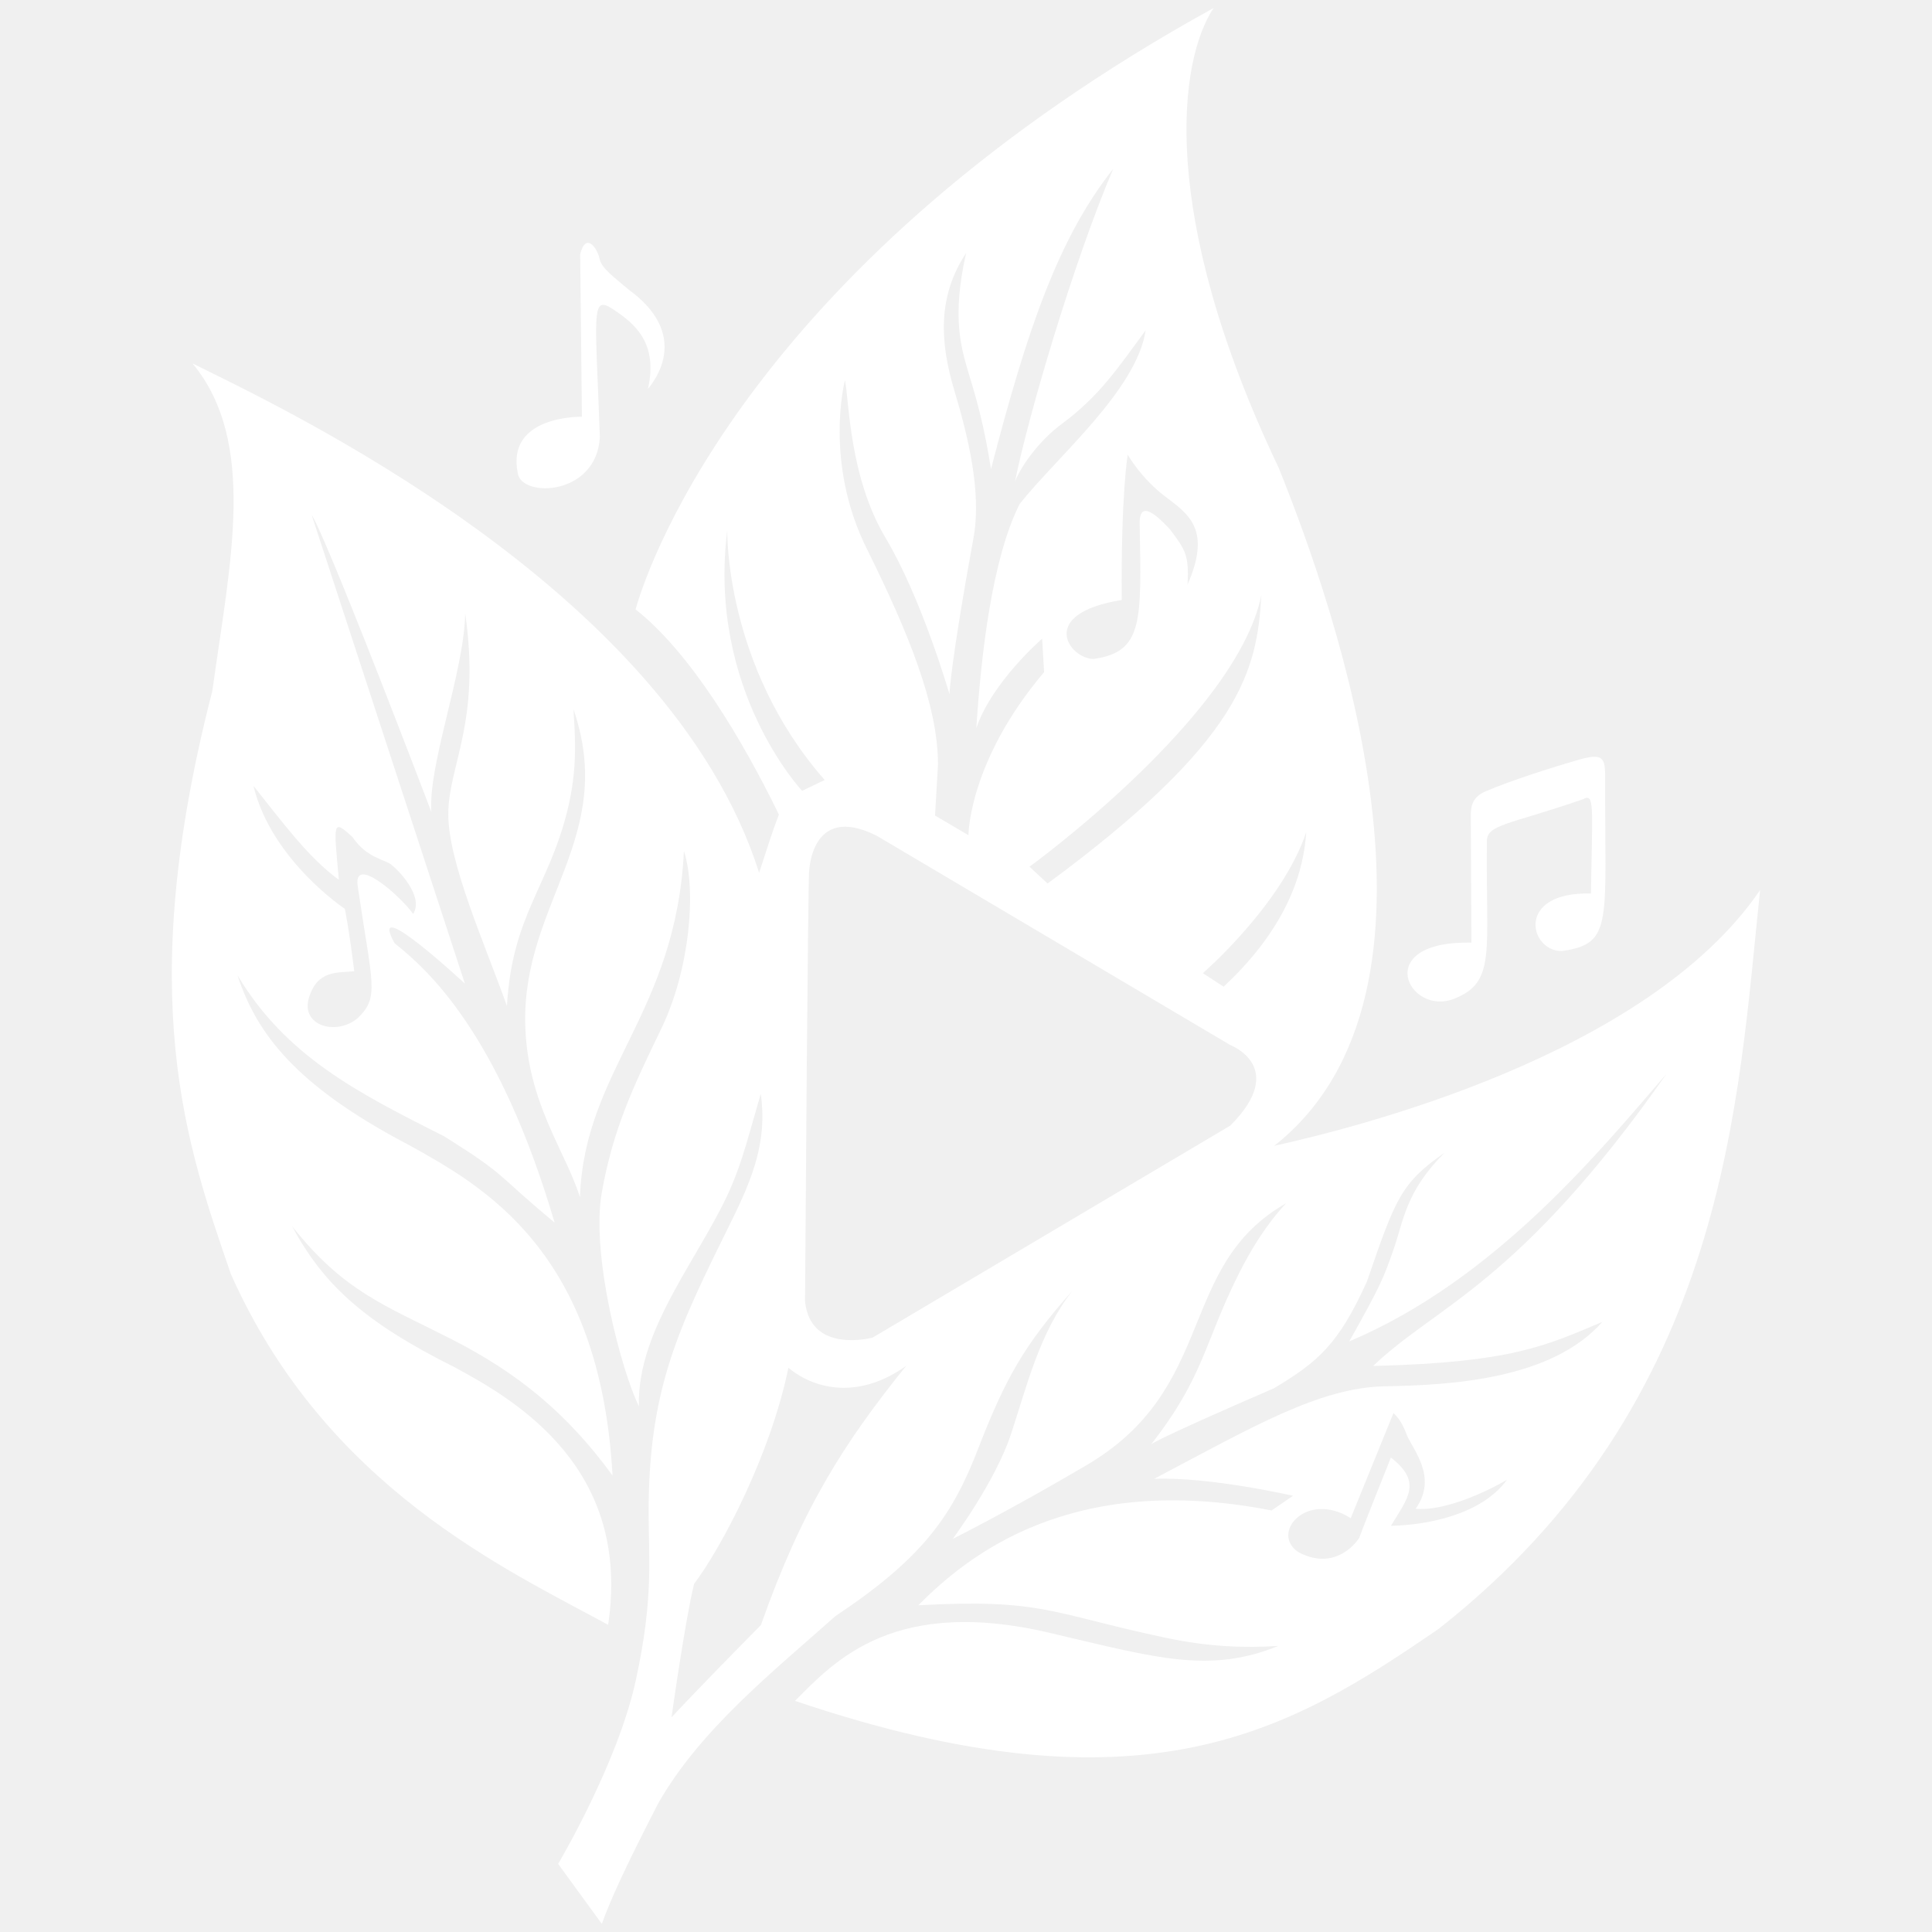
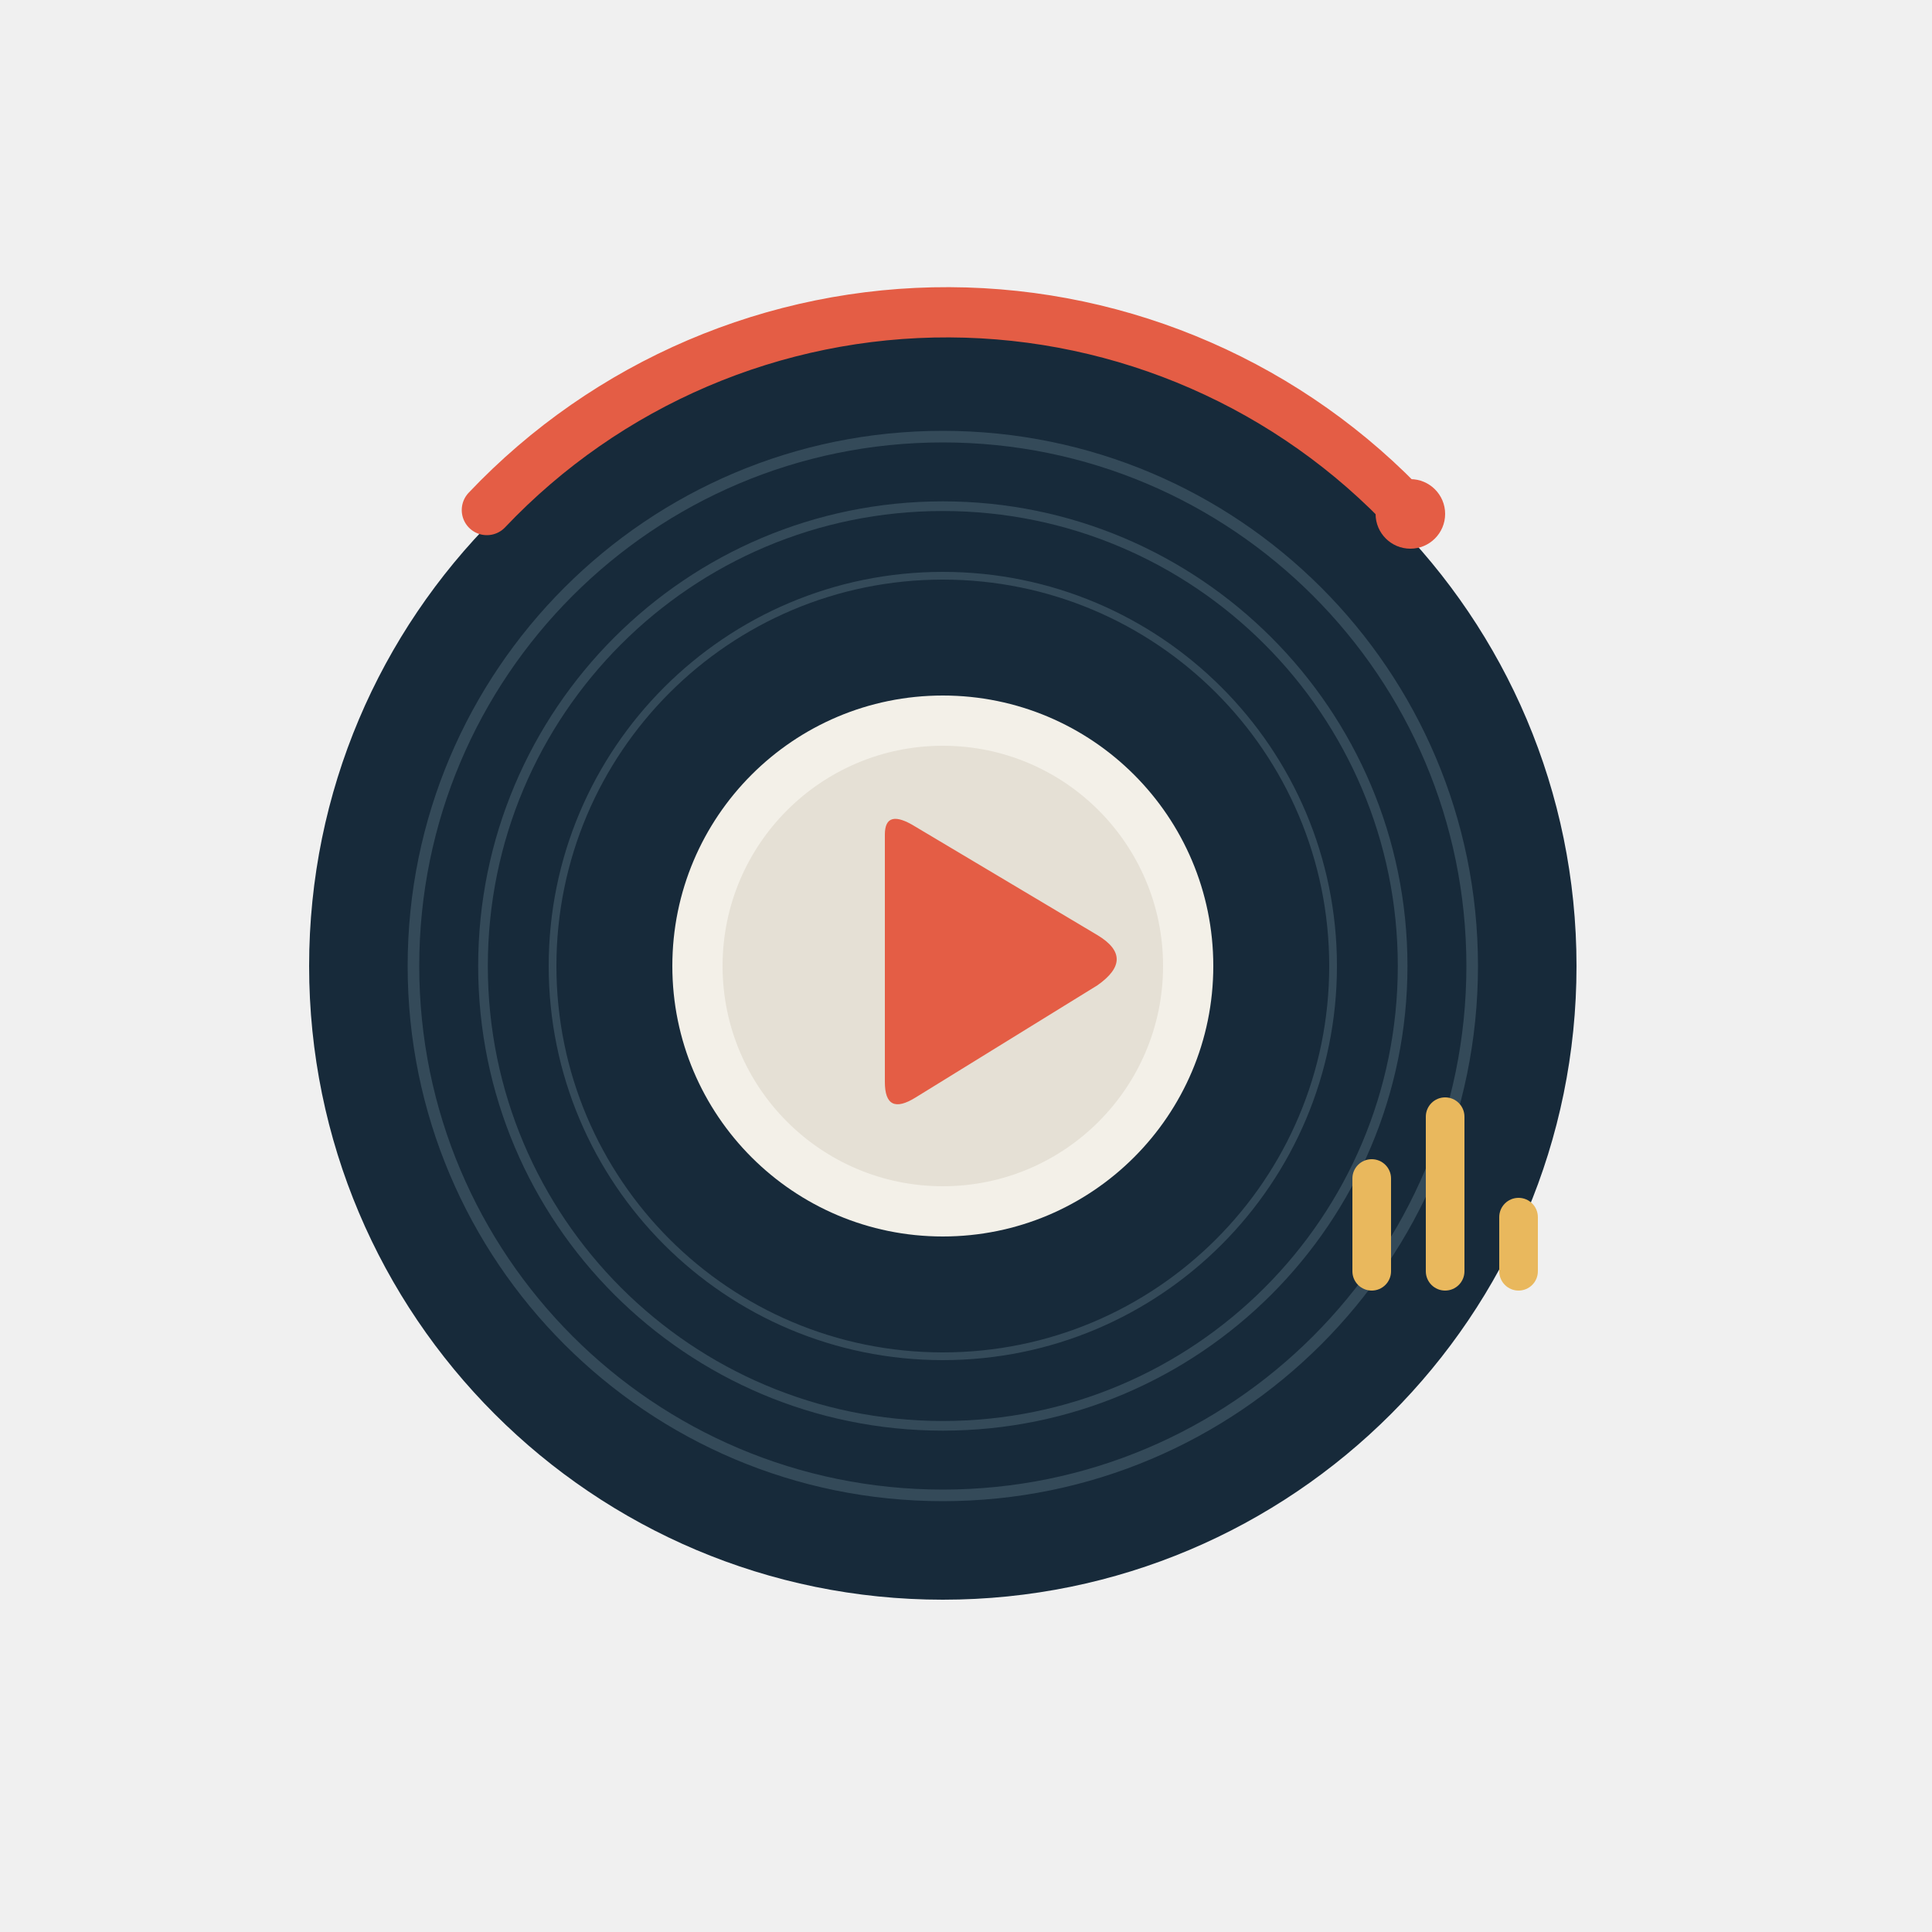
- <svg xmlns="http://www.w3.org/2000/svg" xml:space="preserve" width="66.58mm" height="66.58mm" version="1.1" style="shape-rendering:geometricPrecision; text-rendering:geometricPrecision; image-rendering:optimizeQuality; fill-rule:evenodd; clip-rule:evenodd" viewBox="0 0 1729.75 1729.75">
-   <defs>
-     <style type="text/css">
-    
-     .fil1 {fill:none}
-     .fil0 {fill:#FFFFFF}
-    
-   </style>
-   </defs>
-   <g id="图层_1">
-     <g id="icon_elements">
-       <path class="fil0" d="M538.88 1722.53l-39.17 -53.78c0,0 53.15,-89.38 69.4,-163.71 16.26,-74.32 11.61,-109.52 11.61,-150.93 0,-111.63 26.99,-165.45 74.17,-260.94 19.01,-38.49 32.29,-71.98 26.21,-113.87 -10.59,36.8 -16.14,58.51 -25.33,80.56 -26,62.44 -85.76,128.44 -83.74,199.18 -15.15,-30.3 -43.29,-135.07 -33.19,-191.62 10.1,-56.56 27.82,-93.89 53.29,-146.59 25.47,-52.69 31.61,-123.83 20.2,-158.96 -7.18,146.1 -89.07,195.54 -93.09,310.02 -13.03,-41.69 -47.38,-84.57 -48.99,-155.05 -2.47,-108.62 82.38,-167.27 43.23,-281.79 1.25,23.83 4.06,52.32 -5.58,91.03 -17.04,68.45 -49.4,93.68 -54.02,174.6 -20.2,-56.56 -52.52,-128.28 -52.52,-171.71 0,-43.43 29.3,-81.81 15.15,-179.79 -1.01,52.52 -33.33,135.35 -30.3,177.77 -99.99,-261.6 -107.07,-265.64 -107.07,-265.64l137.08 419.34c0,0 -88.82,-82.65 -62.85,-36.05 29.79,23.68 93.2,80.34 143.16,249.97 -54.61,-45.31 -41.42,-41.16 -98.55,-77.04 -77.73,-39.19 -141.94,-71.7 -185.39,-144.45 17.18,52.54 52.53,99.02 152.57,151.56 67.7,37.39 172.13,95.35 183.25,296.43 -40.42,-55.57 -84.88,-91.95 -144.5,-122.26 -59.61,-30.31 -96,-42.44 -142.48,-101.04 28.3,52.54 64.67,85.89 145.51,126.31 56.58,30.32 158.45,91.2 137.53,230.64 -91.8,-49.97 -252.95,-123.48 -337.78,-314.05 -39.51,-115.05 -87.32,-247.95 -16.62,-521.9 15.91,-114.88 40.65,-222.69 -17.67,-293.39 74.23,37.12 425.94,199.71 507.25,455.99 8.84,-26.51 10.67,-33.64 17.7,-52.1 -32.51,-66.79 -79.08,-145 -128.3,-183.66 13.18,-47.45 110.17,-314 517.49,-538.41 -30.74,46.11 -50.72,182.9 58.41,411.92 50.72,126.04 171.17,468.41 -4.06,606.74 69.17,-15.37 333.55,-79.94 434.99,-229.03 -19.98,185.99 -27.92,456.97 -287.69,661.41 -132.19,90.69 -262.85,170.62 -576.42,64.56 35.35,-35.35 89.13,-95.68 234.67,-59.29 86.92,20.22 136.44,35.38 198.09,10.11 -29.43,1.88 -61.59,1.04 -101.01,-7.32 -102.65,-21.75 -109.48,-35.15 -221.4,-29.07 43.46,-43.46 135.43,-120.28 316.34,-84.9 19.2,-13.14 19.2,-13.14 19.2,-13.14 0,0 -74.79,-17.19 -124.32,-15.16 89.95,-47.5 148.57,-81.87 207.19,-82.88 58.62,-1.01 148.58,-6.07 194.05,-57.61 -50.53,21.23 -80.86,36.38 -205.17,39.42 56.64,-54.3 129.99,-72.55 262.68,-261.57 -58.64,67.74 -152.66,183.99 -284.08,239.6 28.31,-50.54 30.33,-55.85 39.5,-81.85 9.17,-25.99 10.7,-51.99 45.87,-87.15 -38.99,27.52 -43.58,39.85 -69.57,115.43 -25.23,55.81 -43.57,71.87 -83.32,95.56 -114.67,49.69 -110.08,50.45 -110.08,50.45 47.56,-60.82 47.15,-89.57 78.12,-151.84 11.24,-22.6 25.4,-45.64 42.96,-64.28 -98.99,56.37 -60.12,165.83 -180.15,235.33 -66.48,39.22 -118.33,65.15 -118.33,65.15 0,0 37.84,-50.9 51.91,-93.1 14.07,-42.2 25.49,-91.44 55.39,-129.24 -43.08,48.35 -59.78,78.25 -83.52,138.91 -23.74,62.42 -49.82,99.91 -128.95,152.67 -56.27,50.12 -120.46,101.11 -158.26,167.05 -28.13,54.51 -43.24,87.04 -50.72,108.42zm185.38 -939.42c0,0 0.01,-65.19 60.54,-34.93 316.66,187.44 316.66,187.44 316.66,187.44 0,0 52.39,19.79 0,72.18 -320.16,189.76 -320.16,189.76 -320.16,189.76 0,0 -55.88,15.14 -60.54,-32.59 2.33,-346.93 3.49,-381.86 3.49,-381.86zm371.28 100.27l-18.61 -12.07c0,0 70.93,-61.38 92.56,-126.27 -2.01,32.2 -14.59,83.01 -73.95,138.34zm-157.61 -92.35l-16.2 -15.04c0,0 185.39,-134.47 207.57,-243.1 -3.83,67.33 -17.6,130.06 -191.38,258.15zm71.74 -383.89c0,0 12.24,21.42 33.66,37.48 21.42,16.07 41.31,29.84 19.89,78.79 1.53,-26.78 -2.29,-31.36 -15.3,-48.95 -16.07,-17.6 -28.3,-25.24 -27.54,-4.59 1.53,86.44 3.29,113.88 -41.31,120.1 -21.42,0 -51.25,-40.54 25.24,-52.78 -0.76,-94.86 5.36,-130.05 5.36,-130.05zm-253.19 -66.72c0,0 -19.36,73.89 20.23,152.17 36.07,73.01 63.09,138.18 63.09,191.84 -2.64,45.74 -2.64,45.74 -2.64,45.74l29.91 17.59c0,0 0.01,-65.96 67.73,-146.01 -1.76,-29.91 -1.76,-29.91 -1.76,-29.91 0,0 -44.86,38.7 -58.93,80.04 4.4,-66.85 14.08,-151.29 38.71,-200.55 32.54,-41.34 104.99,-101.98 112.91,-155.64 -24.63,33.42 -41.34,58.93 -74.77,83.56 -23.75,17.6 -38.71,42.23 -42.22,51.9 11.44,-57.18 51.79,-194.94 87.86,-279.87 -48.86,61.65 -76.78,143.09 -109.35,268.73 -5.81,-37.23 -12.57,-61.57 -19.6,-84.45 -7.04,-23.75 -15.83,-51.03 -2.64,-109.08 -25.51,38.71 -23.76,79.17 -10.56,123.16 13.2,43.98 23.76,90.61 17.6,129.31 -21.11,115.23 -21.99,142.5 -21.99,142.5 0,0 -24.63,-85.33 -57.18,-139.86 -32.55,-54.54 -32.55,-122.28 -36.37,-141.18zm-105.36 134.57c0,0 -2.45,121.35 87.26,223.37 -20.23,9.68 -20.23,9.68 -20.23,9.68 0,0 -84.93,-90.33 -67.03,-233.05zm-342.38 338.7c0,0 -65.76,-43.6 -81.83,-110.13 24.47,30.59 48.95,64.25 76.48,84.13 -4.59,-51.24 -6.12,-55.06 12.23,-38.24 12.24,18.35 28.3,19.88 34.42,24.47 6.12,4.59 29.82,28.27 19.88,44.36 -10.71,-15.29 -53.54,-53.54 -49.71,-25.24 13,88.71 19.88,99.42 0,118.54 -19.12,16.06 -51.25,6.88 -43.59,-18.35 7.65,-25.24 26.11,-21.99 40.53,-23.71 -4.59,-37.47 -8.41,-55.83 -8.41,-55.83zm900.61 545.54l38.23 -94.05c0,0 6.89,5.35 11.47,18.35 4.59,13 29.06,38.23 8.41,67.29 23.7,2.3 59.64,-13 81.82,-26 -22.94,31.35 -71.12,40.53 -103.99,41.29 15.29,-25.23 28.29,-38.99 0,-61.17 -29.06,72.64 -28.29,71.88 -28.29,71.88 0,0 -19.12,31.35 -54.29,13 -26,-16.82 6.82,-55.61 46.64,-30.58zm-608.12 178.37c0,0 12.31,-87.93 20.23,-119.59 24.62,-32.53 68.59,-116.06 84.41,-193.44 25.5,21.1 65.06,27.26 105.51,-1.76 -55.4,68.59 -93.21,127.49 -130.13,232.14 -65.95,66.83 -80.02,82.66 -80.02,82.66z" />
-       <path class="fil0" d="M1317.37 843.94l-0.52 -113.98c-0.04,-8.7 1.71,-16.52 13.42,-21.54 22.14,-9.49 59.18,-21.29 82.93,-28.14 21.04,-6.06 23.7,-2.27 23.94,13.23 -0.58,131.91 8.1,151.58 -38.77,157.95 -28.93,0.58 -42.23,-53.23 26.04,-51.49 1.16,-77.53 3.47,-90.26 -6.94,-84.47 -67.11,23.14 -86.21,22.56 -86.21,37.6 -1.16,99.52 8.68,126.13 -29.51,141.18 -40.85,15.72 -74.64,-52.07 15.62,-50.34z" />
-       <path class="fil0" d="M519.46 227.65l1.53 145.45c0,0 -68.14,-1.53 -57.42,50.53 3.06,22.2 70.43,20.67 73.5,-32.15 -3.83,-110.24 -8.42,-127.84 11.48,-114.83 19.9,13.02 40.84,30.51 31.57,71.61 17.94,-22 27.08,-56.54 -16.79,-88.57 -15.05,-12.74 -24.89,-19.69 -26.63,-28.37 -1.74,-8.68 -12.16,-24.31 -17.25,-3.67z" />
-     </g>
-     <rect class="fil1" width="1729.75" height="1729.75" />
-   </g>
+ <svg xmlns="http://www.w3.org/2000/svg" width="500" height="500" viewBox="0 0 500 500">
+   <circle cx="244" cy="250" r="164" fill="#172A3A" />
+   <circle cx="244" cy="250" r="137" fill="none" stroke="#344A59" stroke-width="3" />
+   <circle cx="244" cy="250" r="119" fill="none" stroke="#344A59" stroke-width="2.5" />
+   <circle cx="244" cy="250" r="101" fill="none" stroke="#344A59" stroke-width="2" />
+   <circle cx="244" cy="250" r="70" fill="#F3F0E8" />
+   <circle cx="244" cy="250" r="57" fill="#E5E0D5" />
+   <path d="M229 216 Q229 209 237 214 L284 242 Q294 248 284 255 L237 284 Q229 289 229 280 Z" fill="#E45D45" />
+   <path d="M126 132 A164 164 0 0 1 365 133" fill="none" stroke="#E45D45" stroke-width="13" stroke-linecap="round" />
+   <circle cx="365" cy="133" r="9" fill="#E45D45" />
+   <rect x="350" y="300" width="10" height="34" rx="5" fill="#E9B85D" />
+   <rect x="369" y="284" width="10" height="50" rx="5" fill="#E9B85D" />
+   <rect x="388" y="310" width="10" height="24" rx="5" fill="#E9B85D" />
</svg>
